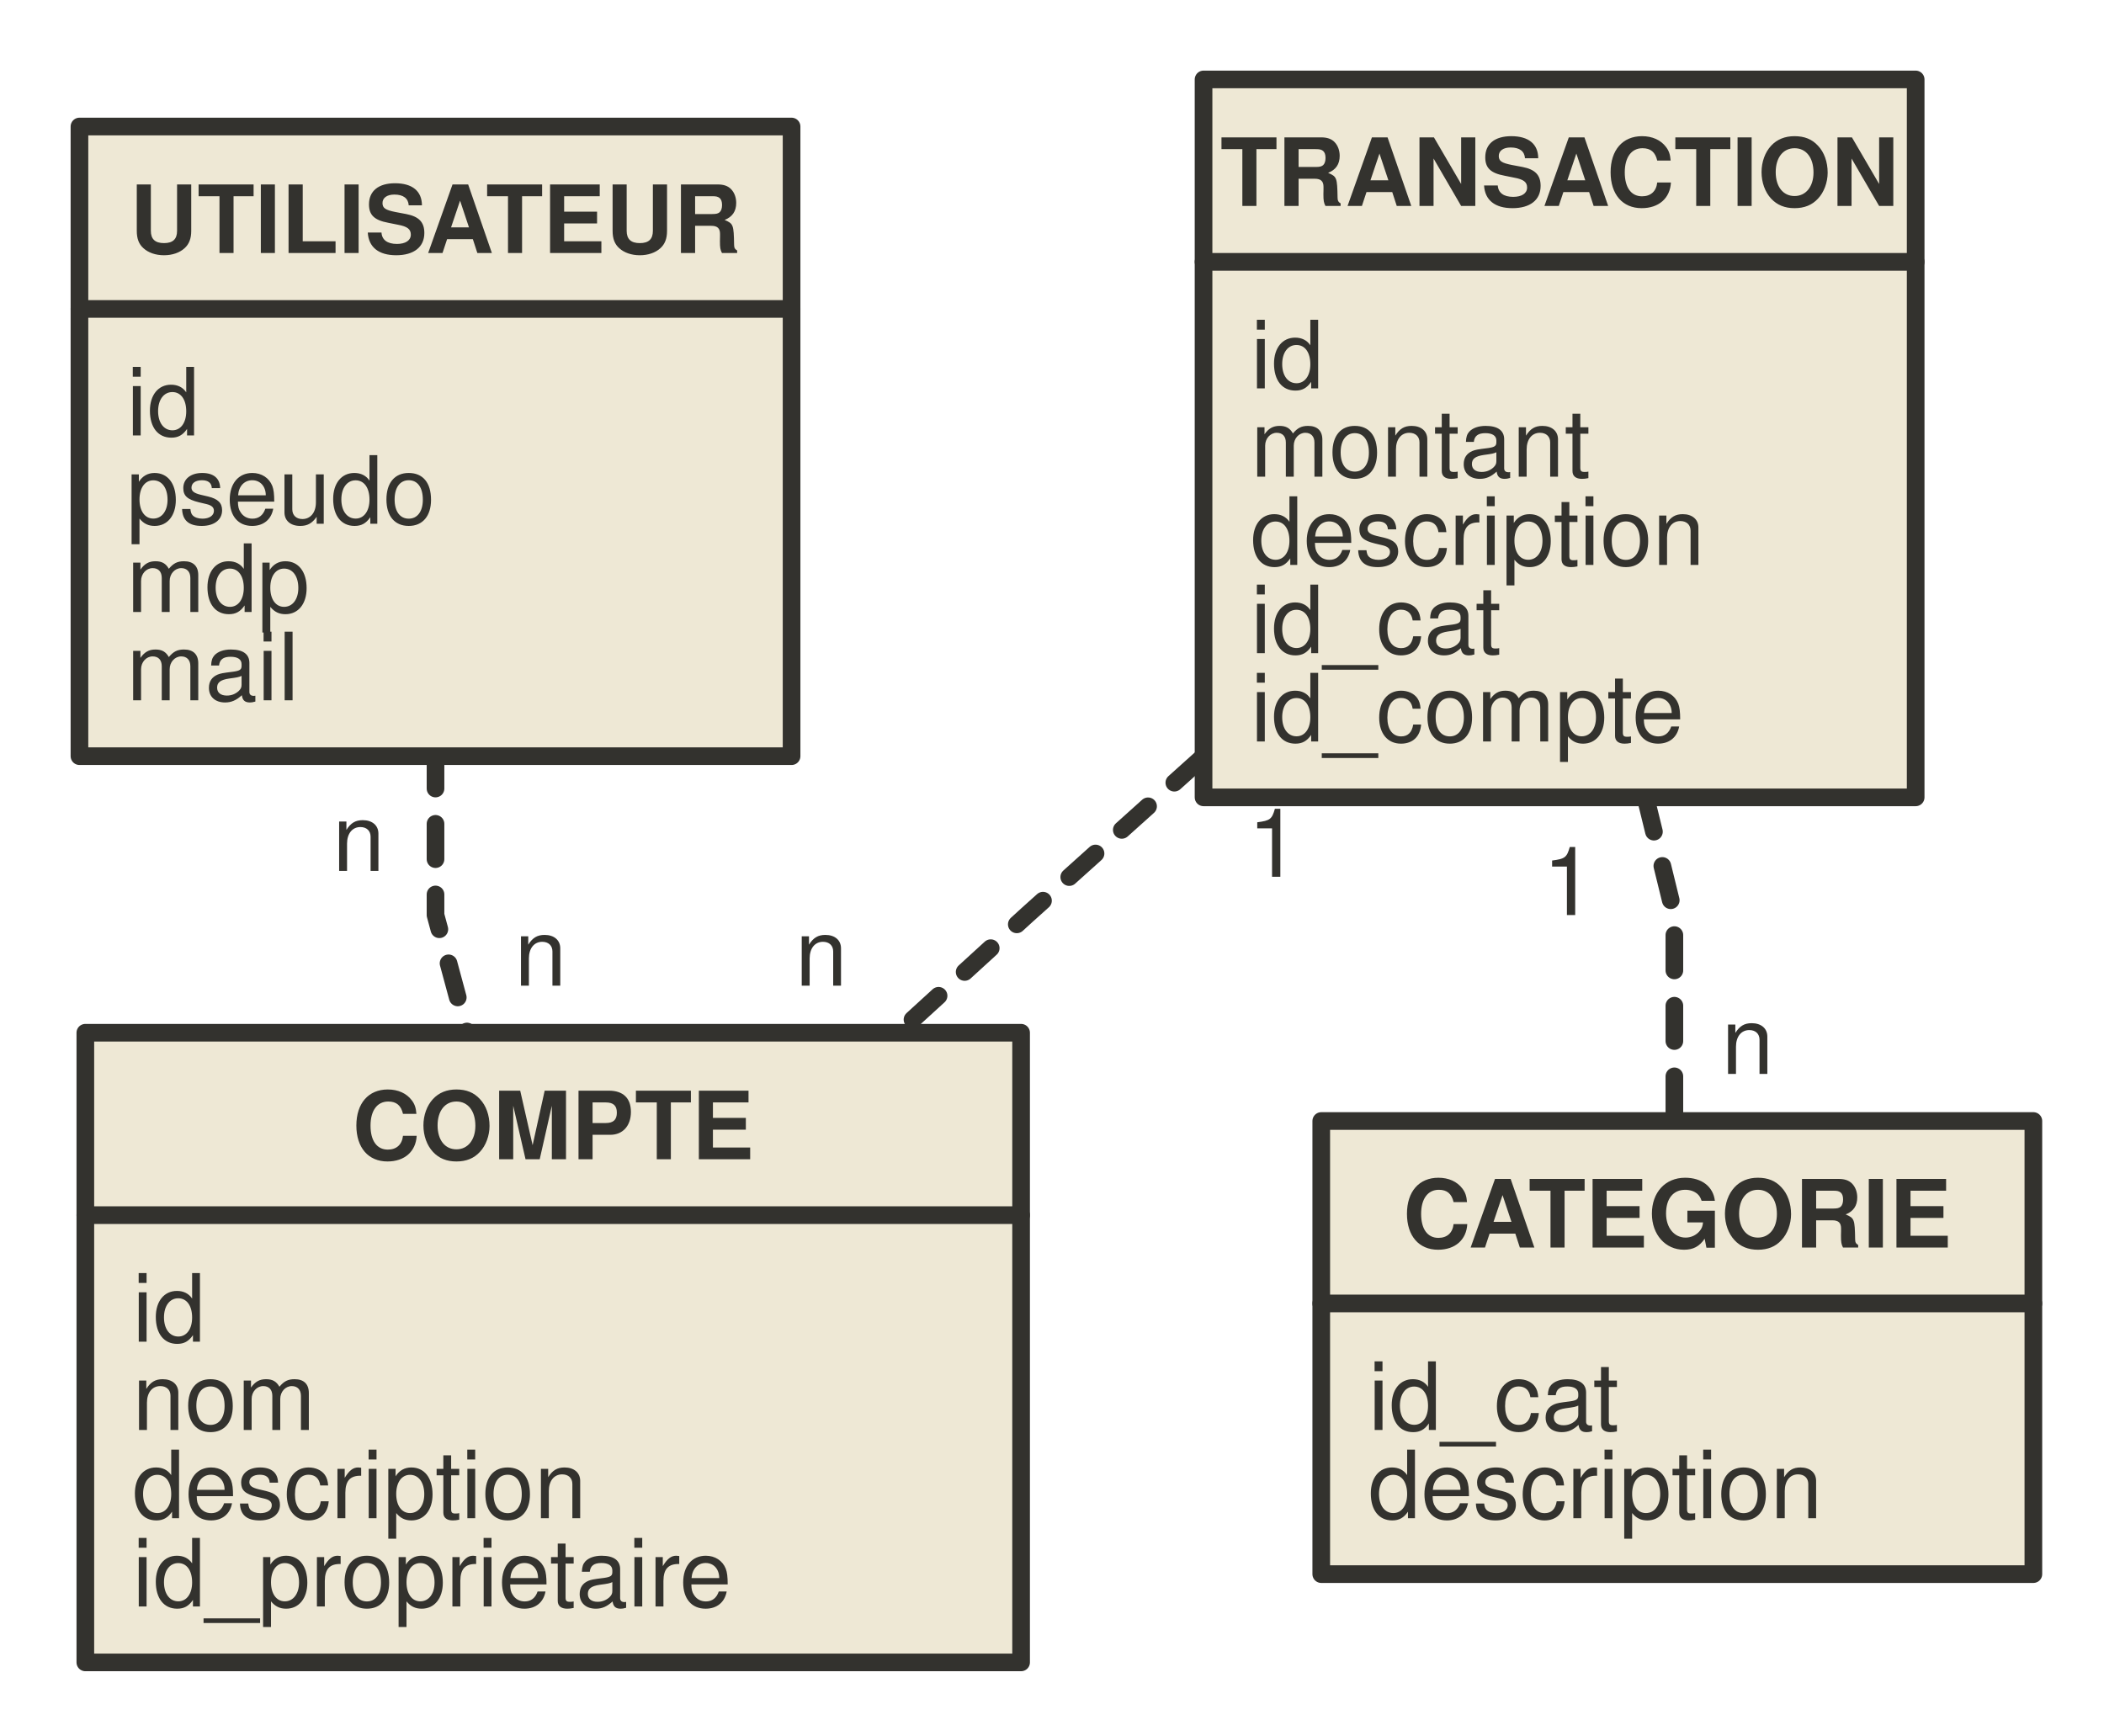
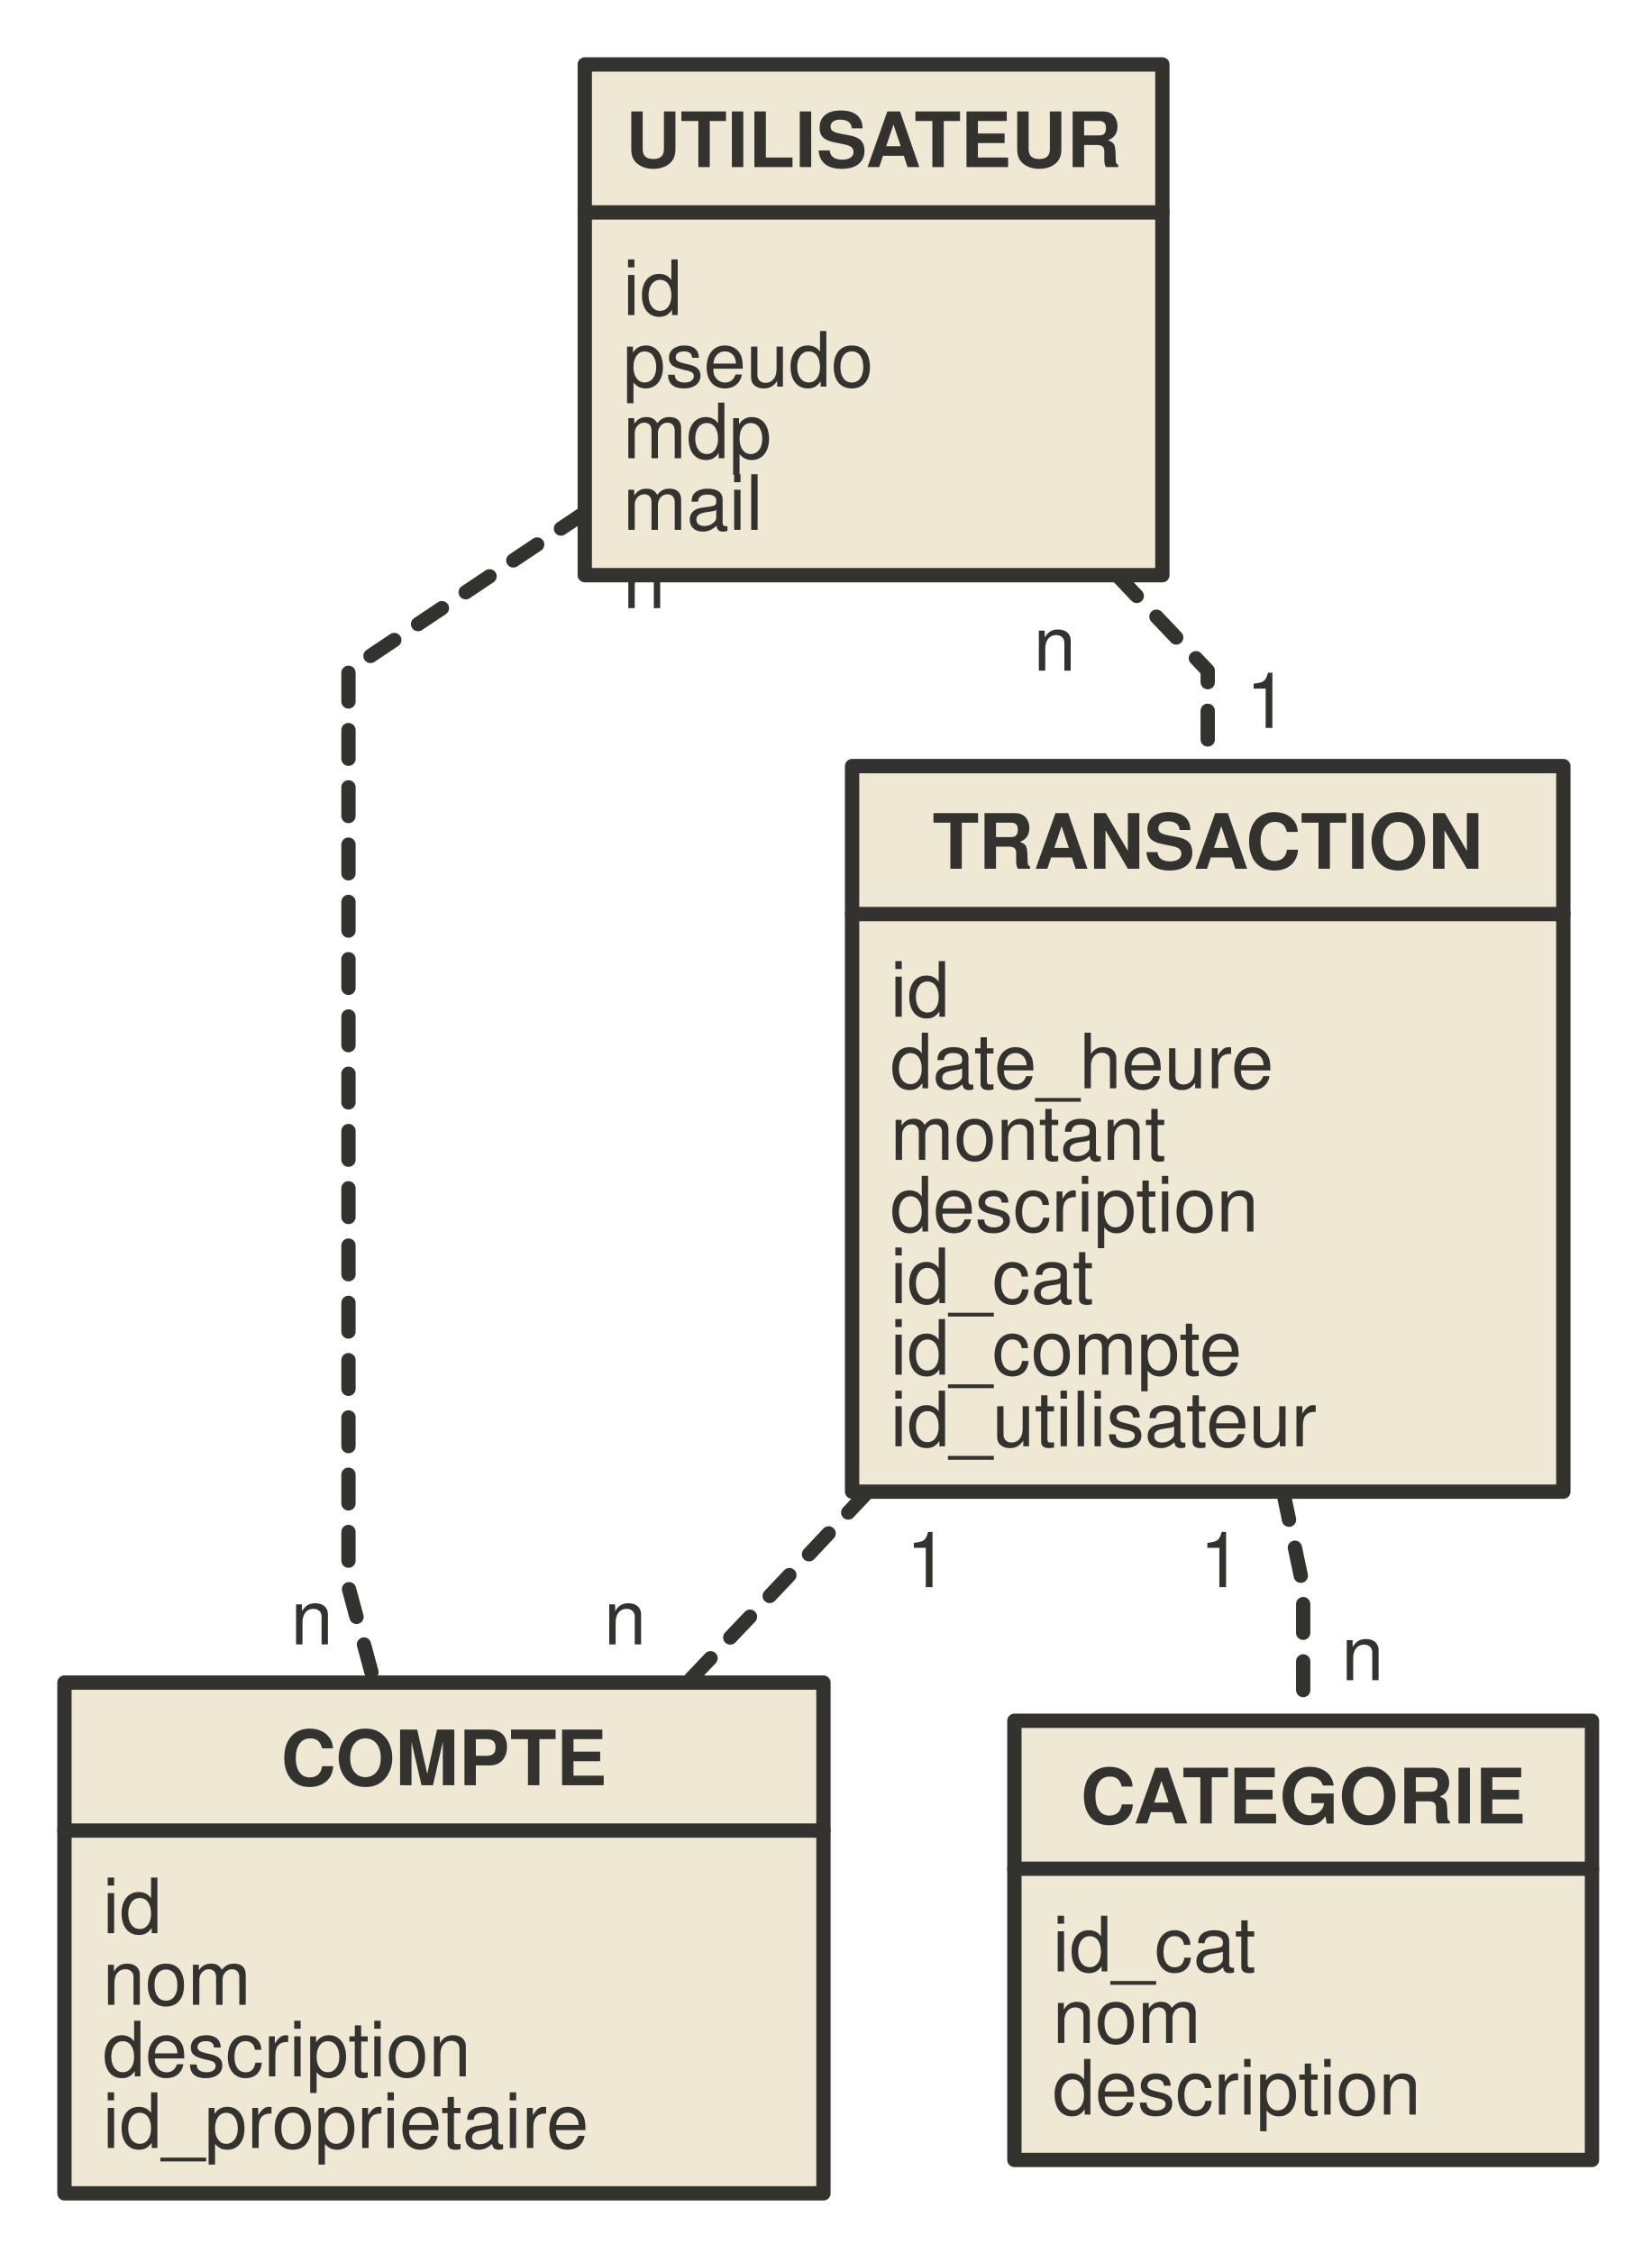
- <svg xmlns="http://www.w3.org/2000/svg" version="1.1" baseProfile="full" width="357.5" height="295" viewbox="0 0 357.5 295" style="font-weight:bold; font-size:12pt; font-family:'Calibri', Helvetica, sans-serif;;stroke-width:3;stroke-linejoin:round;stroke-linecap:round">
-   <text x="56.5" y="148" style="fill: #33322E;font-weight:normal;">n</text>
-   <text x="87.4" y="167.5" style="fill: #33322E;font-weight:normal;">n</text>
-   <path d="M74 128 L74 155.5 L79.4 175.5 L79.4 175.5 " style="stroke:#33322E;fill:none;stroke-dasharray:6 6;" />
-   <text x="212" y="149" style="fill: #33322E;font-weight:normal;">1</text>
-   <text x="135.1" y="167.5" style="fill: #33322E;font-weight:normal;">n</text>
-   <path d="M204 129 L174.5 155.5 L152.6 175.5 L152.6 175.5 " style="stroke:#33322E;fill:none;stroke-dasharray:6 6;" />
-   <text x="262.1" y="155.5" style="fill: #33322E;font-weight:normal;">1</text>
-   <text x="292.5" y="182.5" style="fill: #33322E;font-weight:normal;">n</text>
-   <path d="M279.6 135.5 L284.5 155.5 L284.5 190.5 L284.5 190.5 " style="stroke:#33322E;fill:none;stroke-dasharray:6 6;" />
-   <rect x="13.5" y="21.5" height="107" width="121" style="stroke:#33322E;fill:#eee8d5;stroke-dasharray:none;" />
-   <text x="74" y="43" style="fill: #33322E;text-anchor: middle;">UTILISATEUR</text>
-   <path d="M13.5 52.5 L134.5 52.5" style="stroke:#33322E;fill:none;stroke-dasharray:none;" />
-   <text x="21.5" y="74" style="fill: #33322E;font-weight:normal;">id</text>
-   <text x="21.5" y="89" style="fill: #33322E;font-weight:normal;">pseudo</text>
-   <text x="21.5" y="104" style="fill: #33322E;font-weight:normal;">mdp</text>
-   <text x="21.5" y="119" style="fill: #33322E;font-weight:normal;">mail</text>
-   <rect x="14.5" y="175.5" height="107" width="159" style="stroke:#33322E;fill:#eee8d5;stroke-dasharray:none;" />
-   <text x="94" y="197" style="fill: #33322E;text-anchor: middle;">COMPTE</text>
-   <path d="M14.5 206.5 L173.5 206.5" style="stroke:#33322E;fill:none;stroke-dasharray:none;" />
-   <text x="22.5" y="228" style="fill: #33322E;font-weight:normal;">id</text>
-   <text x="22.5" y="243" style="fill: #33322E;font-weight:normal;">nom</text>
-   <text x="22.5" y="258" style="fill: #33322E;font-weight:normal;">description</text>
-   <text x="22.5" y="273" style="fill: #33322E;font-weight:normal;">id_proprietaire</text>
-   <rect x="204.5" y="13.5" height="122" width="121" style="stroke:#33322E;fill:#eee8d5;stroke-dasharray:none;" />
-   <text x="265" y="35" style="fill: #33322E;text-anchor: middle;">TRANSACTION</text>
-   <path d="M204.5 44.5 L325.5 44.5" style="stroke:#33322E;fill:none;stroke-dasharray:none;" />
-   <text x="212.5" y="66" style="fill: #33322E;font-weight:normal;">id</text>
-   <text x="212.5" y="81" style="fill: #33322E;font-weight:normal;">montant</text>
-   <text x="212.5" y="96" style="fill: #33322E;font-weight:normal;">description</text>
-   <text x="212.5" y="111" style="fill: #33322E;font-weight:normal;">id_cat</text>
-   <text x="212.5" y="126" style="fill: #33322E;font-weight:normal;">id_compte</text>
-   <rect x="224.5" y="190.5" height="77" width="121" style="stroke:#33322E;fill:#eee8d5;stroke-dasharray:none;" />
-   <text x="285" y="212" style="fill: #33322E;text-anchor: middle;">CATEGORIE</text>
-   <path d="M224.5 221.5 L345.5 221.5" style="stroke:#33322E;fill:none;stroke-dasharray:none;" />
-   <text x="232.5" y="243" style="fill: #33322E;font-weight:normal;">id_cat</text>
-   <text x="232.5" y="258" style="fill: #33322E;font-weight:normal;">description</text>
+ <svg xmlns="http://www.w3.org/2000/svg" version="1.1" baseProfile="full" width="346" height="472" viewbox="0 0 346 472" style="font-weight:bold; font-size:12pt; font-family:'Calibri', Helvetica, sans-serif;;stroke-width:3;stroke-linejoin:round;stroke-linecap:round">
+   <text x="130.5" y="127.4" style="fill: #33322E;font-weight:normal;">n</text>
+   <text x="60.9" y="344.5" style="fill: #33322E;font-weight:normal;">n</text>
+   <path d="M122.5 107.4 L73 140.5 L73 236.5 L73 236.5 L73 332.5 L73 332.5 L78.4 352.5 L78.4 352.5 " style="stroke:#33322E;fill:none;stroke-dasharray:6 6;" />
+   <text x="189.8" y="332.5" style="fill: #33322E;font-weight:normal;">1</text>
+   <text x="126.5" y="344.5" style="fill: #33322E;font-weight:normal;">n</text>
+   <path d="M181.8 312.5 L163 332.5 L144 352.5 L144 352.5 " style="stroke:#33322E;fill:none;stroke-dasharray:6 6;" />
+   <text x="251.3" y="332.5" style="fill: #33322E;font-weight:normal;">1</text>
+   <text x="281" y="352" style="fill: #33322E;font-weight:normal;">n</text>
+   <path d="M268.8 312.5 L273 332.5 L273 360 L273 360 " style="stroke:#33322E;fill:none;stroke-dasharray:6 6;" />
+   <text x="216.5" y="140.5" style="fill: #33322E;font-weight:normal;">n</text>
+   <text x="261" y="152.5" style="fill: #33322E;font-weight:normal;">1</text>
+   <path d="M234 120.5 L253 140.5 L253 160.5 L253 160.5 " style="stroke:#33322E;fill:none;stroke-dasharray:6 6;" />
+   <rect x="122.5" y="13.5" height="107" width="121" style="stroke:#33322E;fill:#eee8d5;stroke-dasharray:none;" />
+   <text x="183" y="35" style="fill: #33322E;text-anchor: middle;">UTILISATEUR</text>
+   <path d="M122.5 44.5 L243.5 44.5" style="stroke:#33322E;fill:none;stroke-dasharray:none;" />
+   <text x="130.5" y="66" style="fill: #33322E;font-weight:normal;">id</text>
+   <text x="130.5" y="81" style="fill: #33322E;font-weight:normal;">pseudo</text>
+   <text x="130.5" y="96" style="fill: #33322E;font-weight:normal;">mdp</text>
+   <text x="130.5" y="111" style="fill: #33322E;font-weight:normal;">mail</text>
+   <rect x="13.5" y="352.5" height="107" width="159" style="stroke:#33322E;fill:#eee8d5;stroke-dasharray:none;" />
+   <text x="93" y="374" style="fill: #33322E;text-anchor: middle;">COMPTE</text>
+   <path d="M13.5 383.5 L172.5 383.5" style="stroke:#33322E;fill:none;stroke-dasharray:none;" />
+   <text x="21.5" y="405" style="fill: #33322E;font-weight:normal;">id</text>
+   <text x="21.5" y="420" style="fill: #33322E;font-weight:normal;">nom</text>
+   <text x="21.5" y="435" style="fill: #33322E;font-weight:normal;">description</text>
+   <text x="21.5" y="450" style="fill: #33322E;font-weight:normal;">id_proprietaire</text>
+   <rect x="178.5" y="160.5" height="152" width="149" style="stroke:#33322E;fill:#eee8d5;stroke-dasharray:none;" />
+   <text x="253" y="182" style="fill: #33322E;text-anchor: middle;">TRANSACTION</text>
+   <path d="M178.5 191.5 L327.5 191.5" style="stroke:#33322E;fill:none;stroke-dasharray:none;" />
+   <text x="186.5" y="213" style="fill: #33322E;font-weight:normal;">id</text>
+   <text x="186.5" y="228" style="fill: #33322E;font-weight:normal;">date_heure</text>
+   <text x="186.5" y="243" style="fill: #33322E;font-weight:normal;">montant</text>
+   <text x="186.5" y="258" style="fill: #33322E;font-weight:normal;">description</text>
+   <text x="186.5" y="273" style="fill: #33322E;font-weight:normal;">id_cat</text>
+   <text x="186.5" y="288" style="fill: #33322E;font-weight:normal;">id_compte</text>
+   <text x="186.5" y="303" style="fill: #33322E;font-weight:normal;">id_utilisateur</text>
+   <rect x="212.5" y="360.5" height="92" width="121" style="stroke:#33322E;fill:#eee8d5;stroke-dasharray:none;" />
+   <text x="273" y="382" style="fill: #33322E;text-anchor: middle;">CATEGORIE</text>
+   <path d="M212.5 391.5 L333.5 391.5" style="stroke:#33322E;fill:none;stroke-dasharray:none;" />
+   <text x="220.5" y="413" style="fill: #33322E;font-weight:normal;">id_cat</text>
+   <text x="220.5" y="428" style="fill: #33322E;font-weight:normal;">nom</text>
+   <text x="220.5" y="443" style="fill: #33322E;font-weight:normal;">description</text>
</svg>
